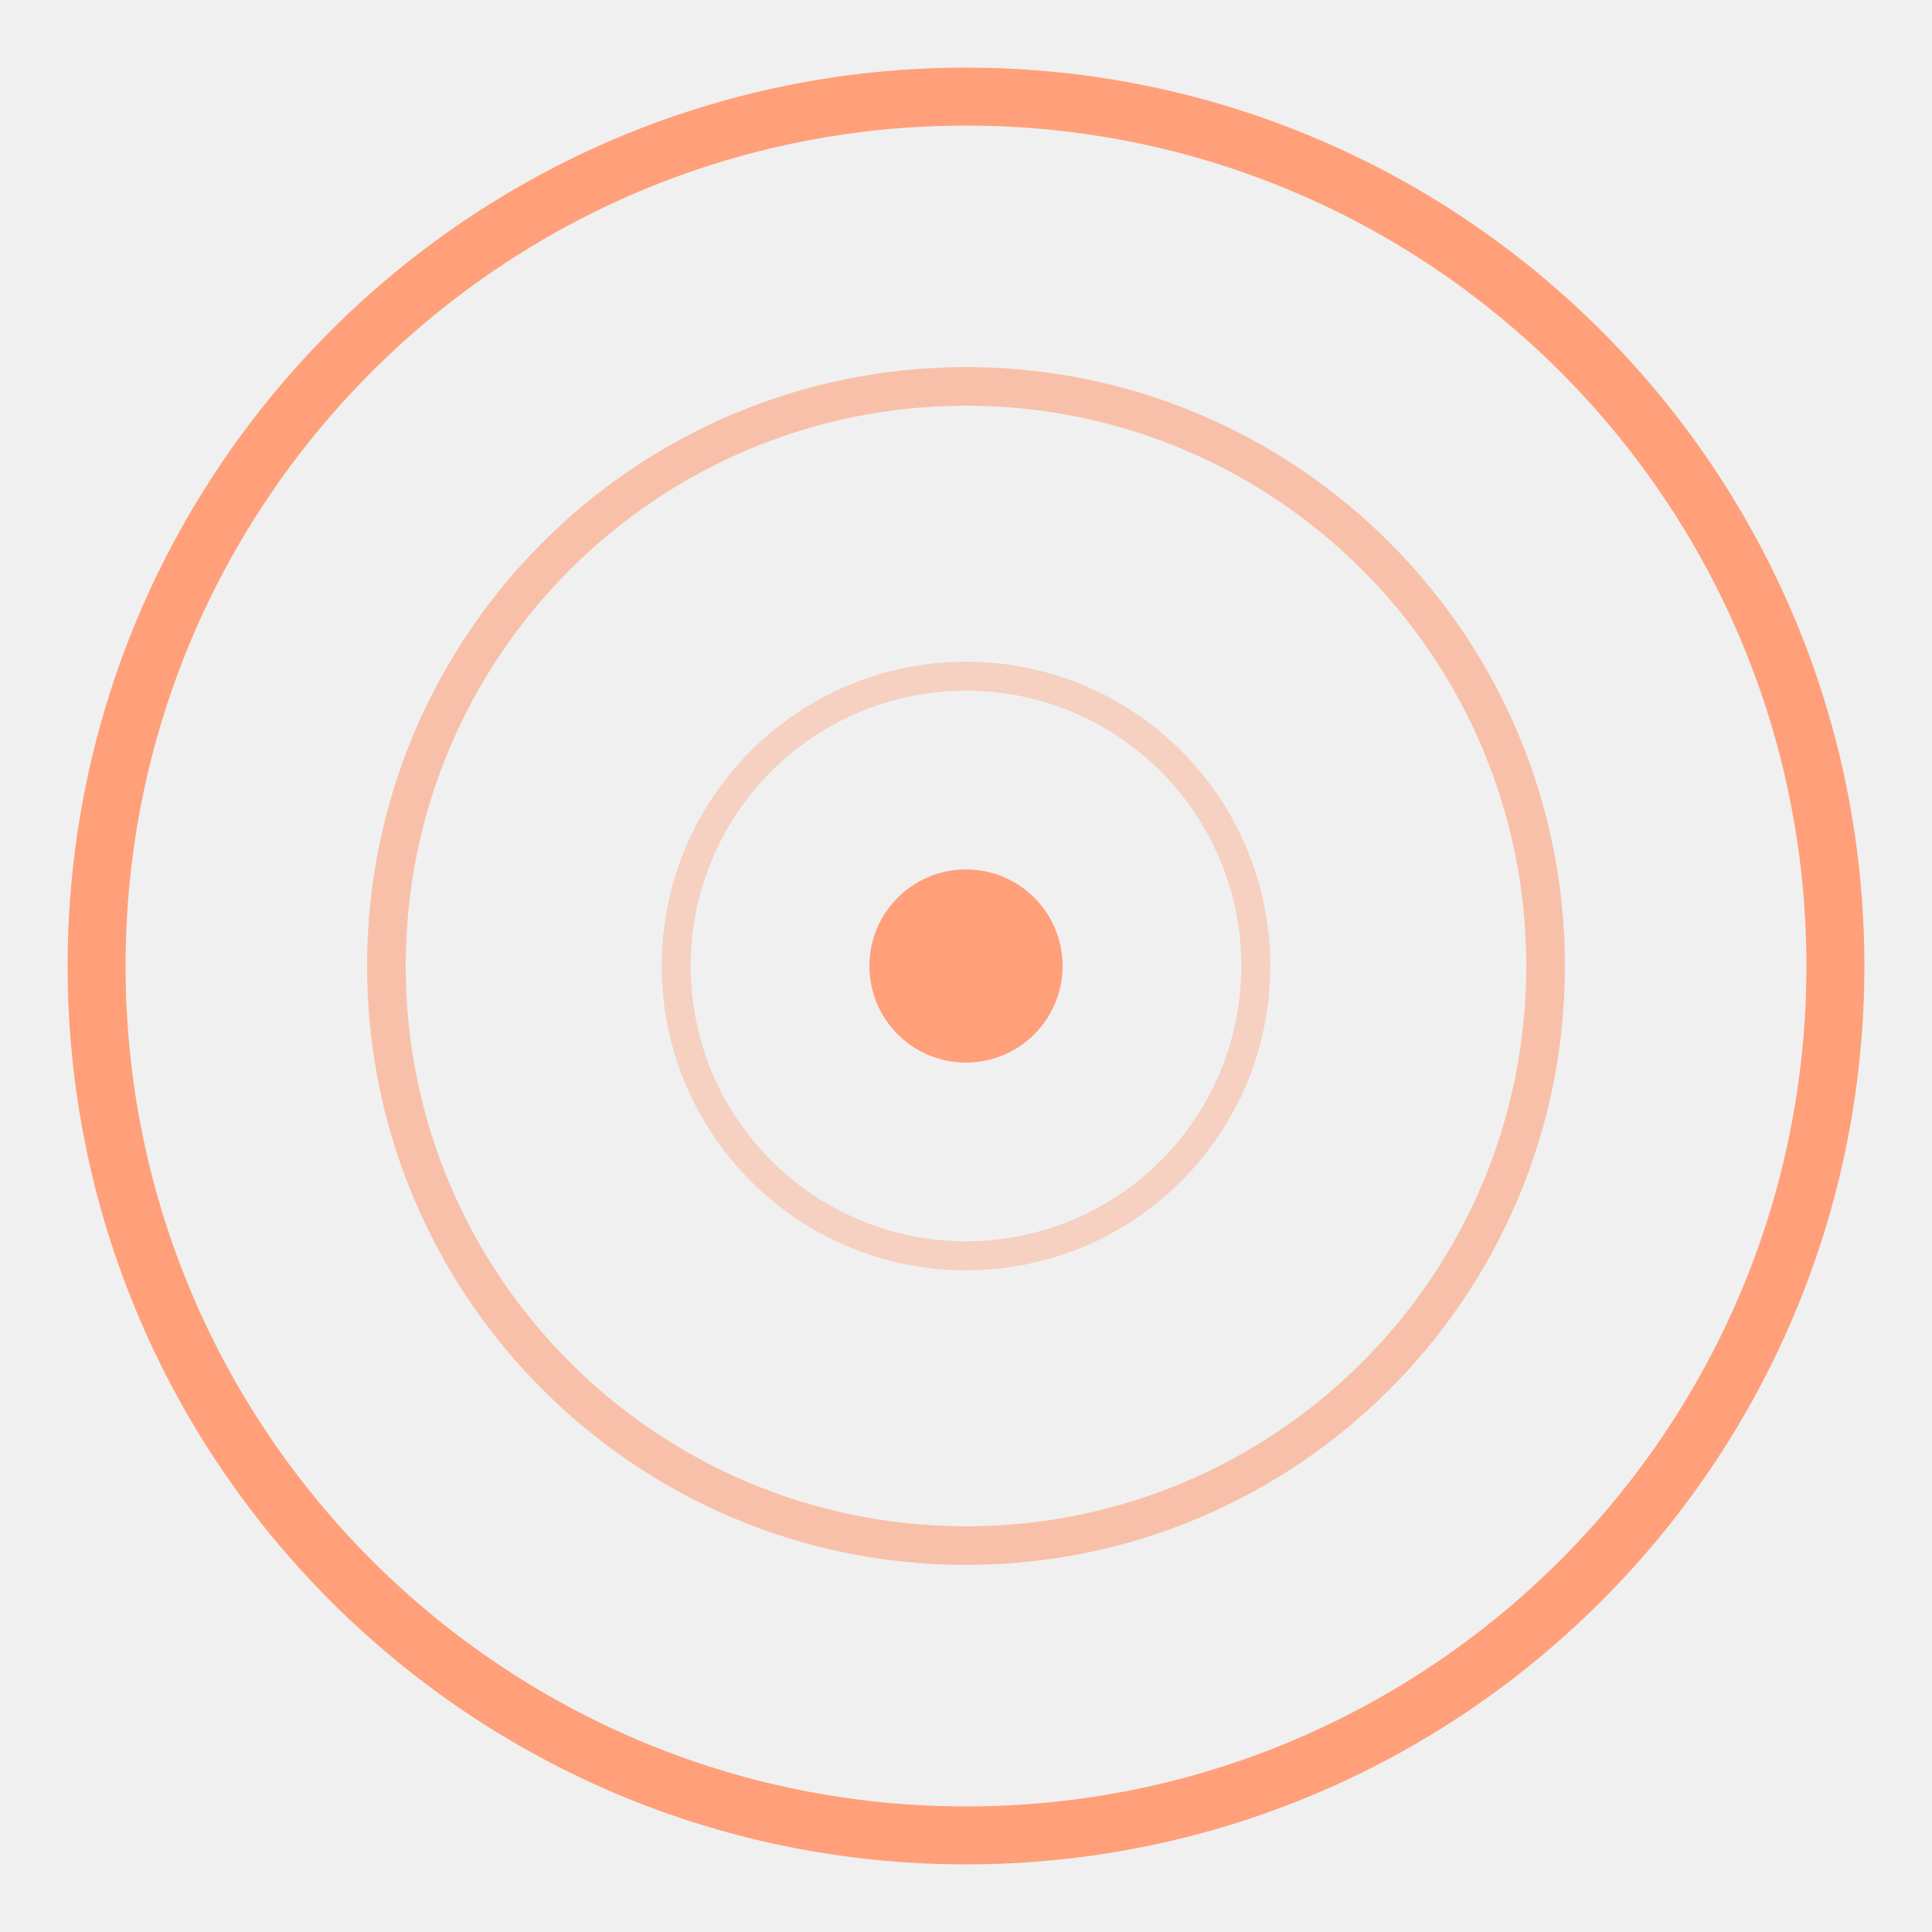
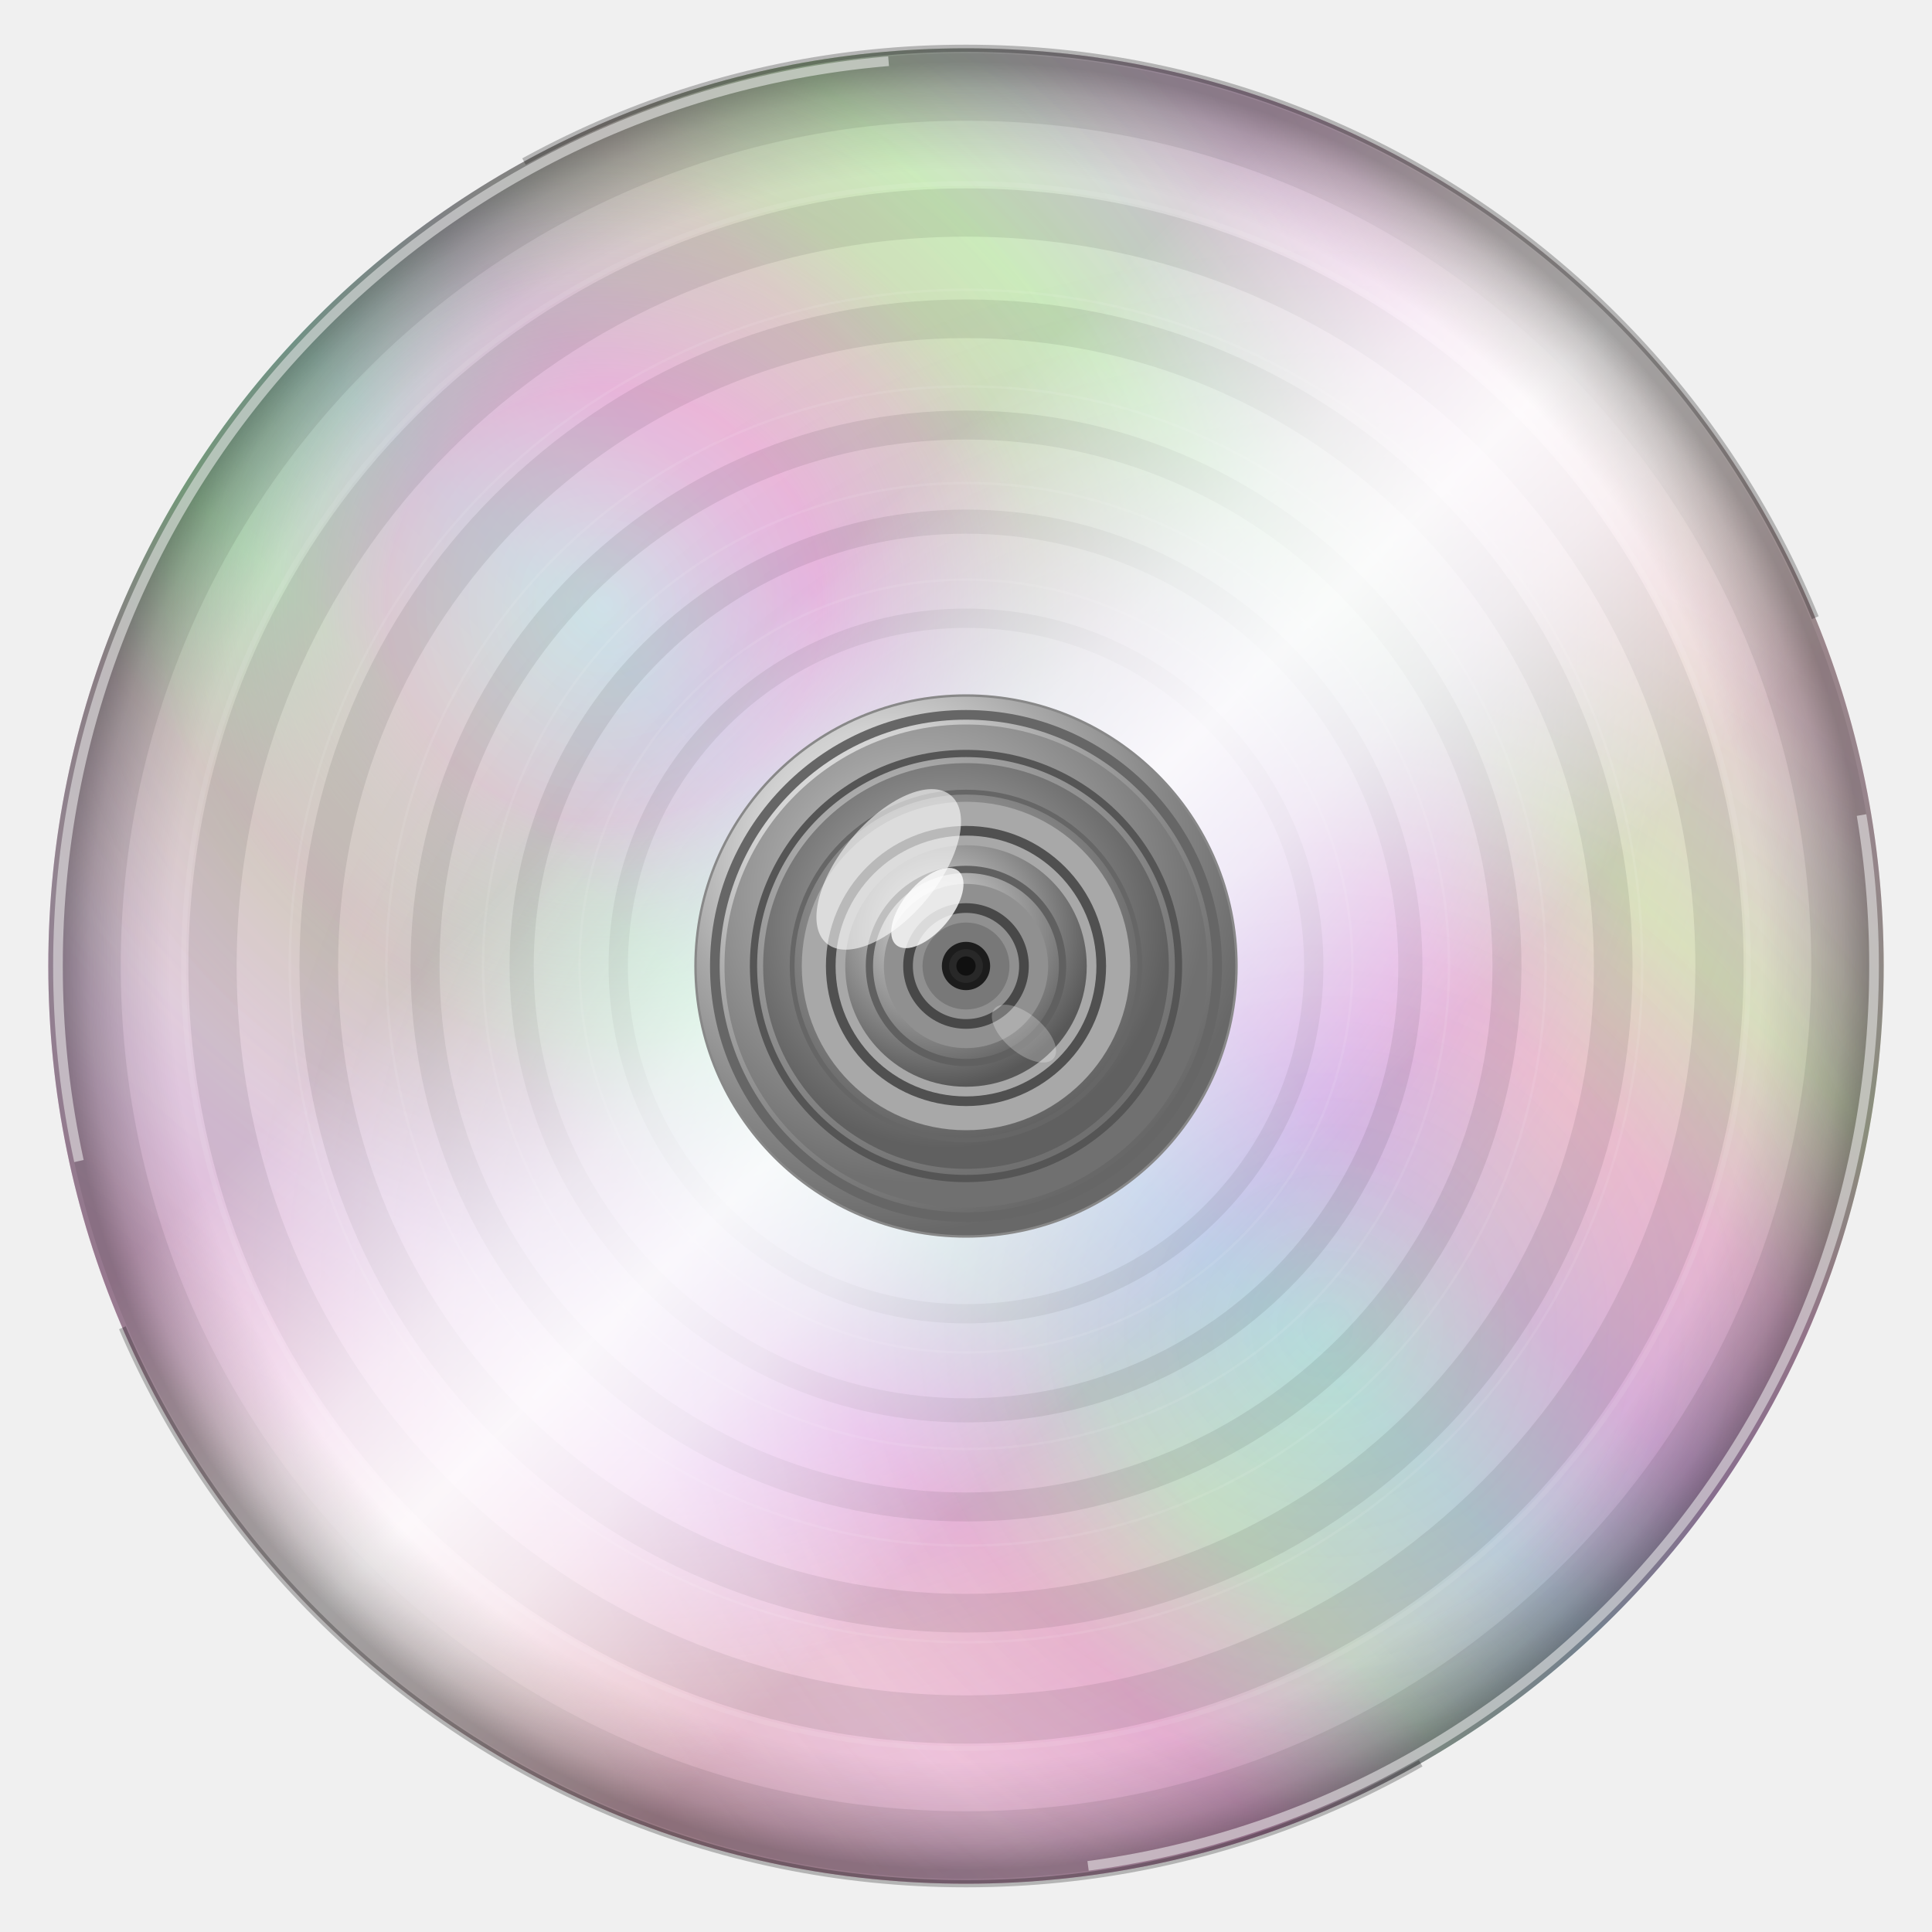
- <svg xmlns="http://www.w3.org/2000/svg" width="512" height="512" viewBox="0 0 100 100" fill="none">
-   <circle cx="50" cy="50" r="45" stroke="#FFA07A" stroke-width="3" fill="none" />
-   <circle cx="50" cy="50" r="30" stroke="#FFA07A" stroke-width="2" fill="none" opacity="0.6" />
-   <circle cx="50" cy="50" r="15" stroke="#FFA07A" stroke-width="1.5" fill="none" opacity="0.4" />
-   <circle cx="50" cy="50" r="5" fill="#FFA07A" />
+ <svg xmlns="http://www.w3.org/2000/svg" viewBox="0 0 400 400" width="400" height="400">
+   <defs>
+     <linearGradient id="holoBase" x1="20%" y1="80%" x2="80%" y2="20%">
+       <stop offset="0%" stop-color="#e4a8c8" />
+       <stop offset="12%" stop-color="#f0b8d8" />
+       <stop offset="24%" stop-color="#d898c8" />
+       <stop offset="36%" stop-color="#98d8b8" />
+       <stop offset="48%" stop-color="#88c8d8" />
+       <stop offset="60%" stop-color="#b898d8" />
+       <stop offset="72%" stop-color="#d8a8c8" />
+       <stop offset="84%" stop-color="#c8e8a8" />
+       <stop offset="100%" stop-color="#e8c8d8" />
+     </linearGradient>
+     <radialGradient id="iridescentSweep" cx="30%" cy="30%" r="80%">
+       <stop offset="0%" stop-color="#ffffff" stop-opacity="0.5" />
+       <stop offset="15%" stop-color="#ffb8e0" stop-opacity="0.6" />
+       <stop offset="30%" stop-color="#b8ffb8" stop-opacity="0.4" />
+       <stop offset="45%" stop-color="#b8d8ff" stop-opacity="0.35" />
+       <stop offset="60%" stop-color="#e8b8ff" stop-opacity="0.4" />
+       <stop offset="75%" stop-color="#ffe8b8" stop-opacity="0.3" />
+       <stop offset="100%" stop-color="#ffb8c8" stop-opacity="0.2" />
+     </radialGradient>
+     <radialGradient id="iridescentSweep2" cx="70%" cy="70%" r="60%">
+       <stop offset="0%" stop-color="#c8ffe8" stop-opacity="0.3" />
+       <stop offset="30%" stop-color="#ffc8e8" stop-opacity="0.25" />
+       <stop offset="60%" stop-color="#c8c8ff" stop-opacity="0.2" />
+       <stop offset="100%" stop-color="#ffe8c8" stop-opacity="0.15" />
+     </radialGradient>
+     <linearGradient id="lightStreak" x1="0%" y1="0%" x2="100%" y2="100%">
+       <stop offset="0%" stop-color="#ffffff" stop-opacity="0" />
+       <stop offset="35%" stop-color="#ffffff" stop-opacity="0" />
+       <stop offset="45%" stop-color="#ffffff" stop-opacity="0.7" />
+       <stop offset="50%" stop-color="#ffffff" stop-opacity="0.9" />
+       <stop offset="55%" stop-color="#ffffff" stop-opacity="0.7" />
+       <stop offset="65%" stop-color="#ffffff" stop-opacity="0" />
+       <stop offset="100%" stop-color="#ffffff" stop-opacity="0" />
+     </linearGradient>
+     <radialGradient id="discEdgeDepth" cx="50%" cy="50%" r="50%">
+       <stop offset="88%" stop-color="#000000" stop-opacity="0" />
+       <stop offset="94%" stop-color="#000000" stop-opacity="0.1" />
+       <stop offset="97%" stop-color="#000000" stop-opacity="0.2" />
+       <stop offset="100%" stop-color="#000000" stop-opacity="0.35" />
+     </radialGradient>
+     <radialGradient id="hubMetal" cx="35%" cy="30%" r="70%">
+       <stop offset="0%" stop-color="#f8f8f8" />
+       <stop offset="15%" stop-color="#e8e8e8" />
+       <stop offset="35%" stop-color="#d0d0d0" />
+       <stop offset="55%" stop-color="#a8a8a8" />
+       <stop offset="75%" stop-color="#888888" />
+       <stop offset="100%" stop-color="#686868" />
+     </radialGradient>
+     <radialGradient id="ringMetal1" cx="40%" cy="35%" r="60%">
+       <stop offset="0%" stop-color="#d8d8d8" />
+       <stop offset="50%" stop-color="#a0a0a0" />
+       <stop offset="100%" stop-color="#707070" />
+     </radialGradient>
+     <radialGradient id="ringMetal2" cx="45%" cy="40%" r="55%">
+       <stop offset="0%" stop-color="#c0c0c0" />
+       <stop offset="50%" stop-color="#909090" />
+       <stop offset="100%" stop-color="#606060" />
+     </radialGradient>
+     <radialGradient id="spindleClamp" cx="40%" cy="35%" r="65%">
+       <stop offset="0%" stop-color="#e0e0e0" />
+       <stop offset="30%" stop-color="#b8b8b8" />
+       <stop offset="60%" stop-color="#909090" />
+       <stop offset="100%" stop-color="#585858" />
+     </radialGradient>
+   </defs>
+   <g transform="translate(200, 200)">
+     <circle cx="0" cy="0" r="190" fill="url(#holoBase)" />
+     <circle cx="0" cy="0" r="190" fill="url(#iridescentSweep)" />
+     <circle cx="0" cy="0" r="190" fill="url(#iridescentSweep2)" />
+     <g fill="none" stroke-opacity="0.08">
+       <circle cx="0" cy="0" r="182" stroke="#000" stroke-width="14" />
+       <circle cx="0" cy="0" r="162" stroke="#fff" stroke-width="1" />
+       <circle cx="0" cy="0" r="156" stroke="#000" stroke-width="10" />
+       <circle cx="0" cy="0" r="140" stroke="#fff" stroke-width="0.5" />
+       <circle cx="0" cy="0" r="134" stroke="#000" stroke-width="8" />
+       <circle cx="0" cy="0" r="120" stroke="#fff" stroke-width="0.5" />
+       <circle cx="0" cy="0" r="112" stroke="#000" stroke-width="6" />
+       <circle cx="0" cy="0" r="100" stroke="#fff" stroke-width="0.5" />
+       <circle cx="0" cy="0" r="92" stroke="#000" stroke-width="5" />
+       <circle cx="0" cy="0" r="80" stroke="#fff" stroke-width="0.5" />
+       <circle cx="0" cy="0" r="72" stroke="#000" stroke-width="4" />
+     </g>
+     <circle cx="0" cy="0" r="190" fill="url(#lightStreak)" />
+     <circle cx="0" cy="0" r="190" fill="url(#discEdgeDepth)" />
+     <circle cx="0" cy="0" r="188" fill="none" stroke="#ffffff" stroke-width="2" opacity="0.5" stroke-dasharray="320 280" stroke-dashoffset="50" />
+     <circle cx="0" cy="0" r="190" fill="none" stroke="#000000" stroke-width="1.5" opacity="0.25" stroke-dasharray="320 280" stroke-dashoffset="-200" />
+     <circle cx="0" cy="0" r="56" fill="url(#hubMetal)" />
+     <circle cx="0" cy="0" r="56" fill="none" stroke="#888" stroke-width="0.5" />
+     <circle cx="0" cy="0" r="52" fill="none" stroke="#666" stroke-width="2" />
+     <circle cx="0" cy="0" r="50" fill="url(#ringMetal1)" />
+     <circle cx="0" cy="0" r="44" fill="none" stroke="#555" stroke-width="1.5" />
+     <circle cx="0" cy="0" r="42" fill="url(#ringMetal2)" />
+     <circle cx="0" cy="0" r="36" fill="none" stroke="#666" stroke-width="1" />
+     <circle cx="0" cy="0" r="34" fill="#a8a8a8" />
+     <circle cx="0" cy="0" r="28" fill="none" stroke="#505050" stroke-width="2" />
+     <circle cx="0" cy="0" r="25" fill="url(#spindleClamp)" />
+     <circle cx="0" cy="0" r="20" fill="none" stroke="#606060" stroke-width="1.5" />
+     <circle cx="0" cy="0" r="17" fill="#909090" />
+     <circle cx="0" cy="0" r="12" fill="none" stroke="#484848" stroke-width="2" />
+     <circle cx="0" cy="0" r="9" fill="#787878" />
+     <circle cx="0" cy="0" r="5" fill="#1c1c1c" />
+     <circle cx="0" cy="0" r="3.5" fill="#282828" />
+     <circle cx="0" cy="0" r="2" fill="#101010" />
+     <ellipse cx="-16" cy="-20" rx="20" ry="10" fill="#ffffff" opacity="0.6" transform="rotate(-50 -16 -20)" />
+     <ellipse cx="-8" cy="-12" rx="10" ry="5" fill="#ffffff" opacity="0.8" transform="rotate(-50 -8 -12)" />
+     <ellipse cx="12" cy="14" rx="8" ry="4" fill="#ffffff" opacity="0.25" transform="rotate(40 12 14)" />
+   </g>
</svg>
